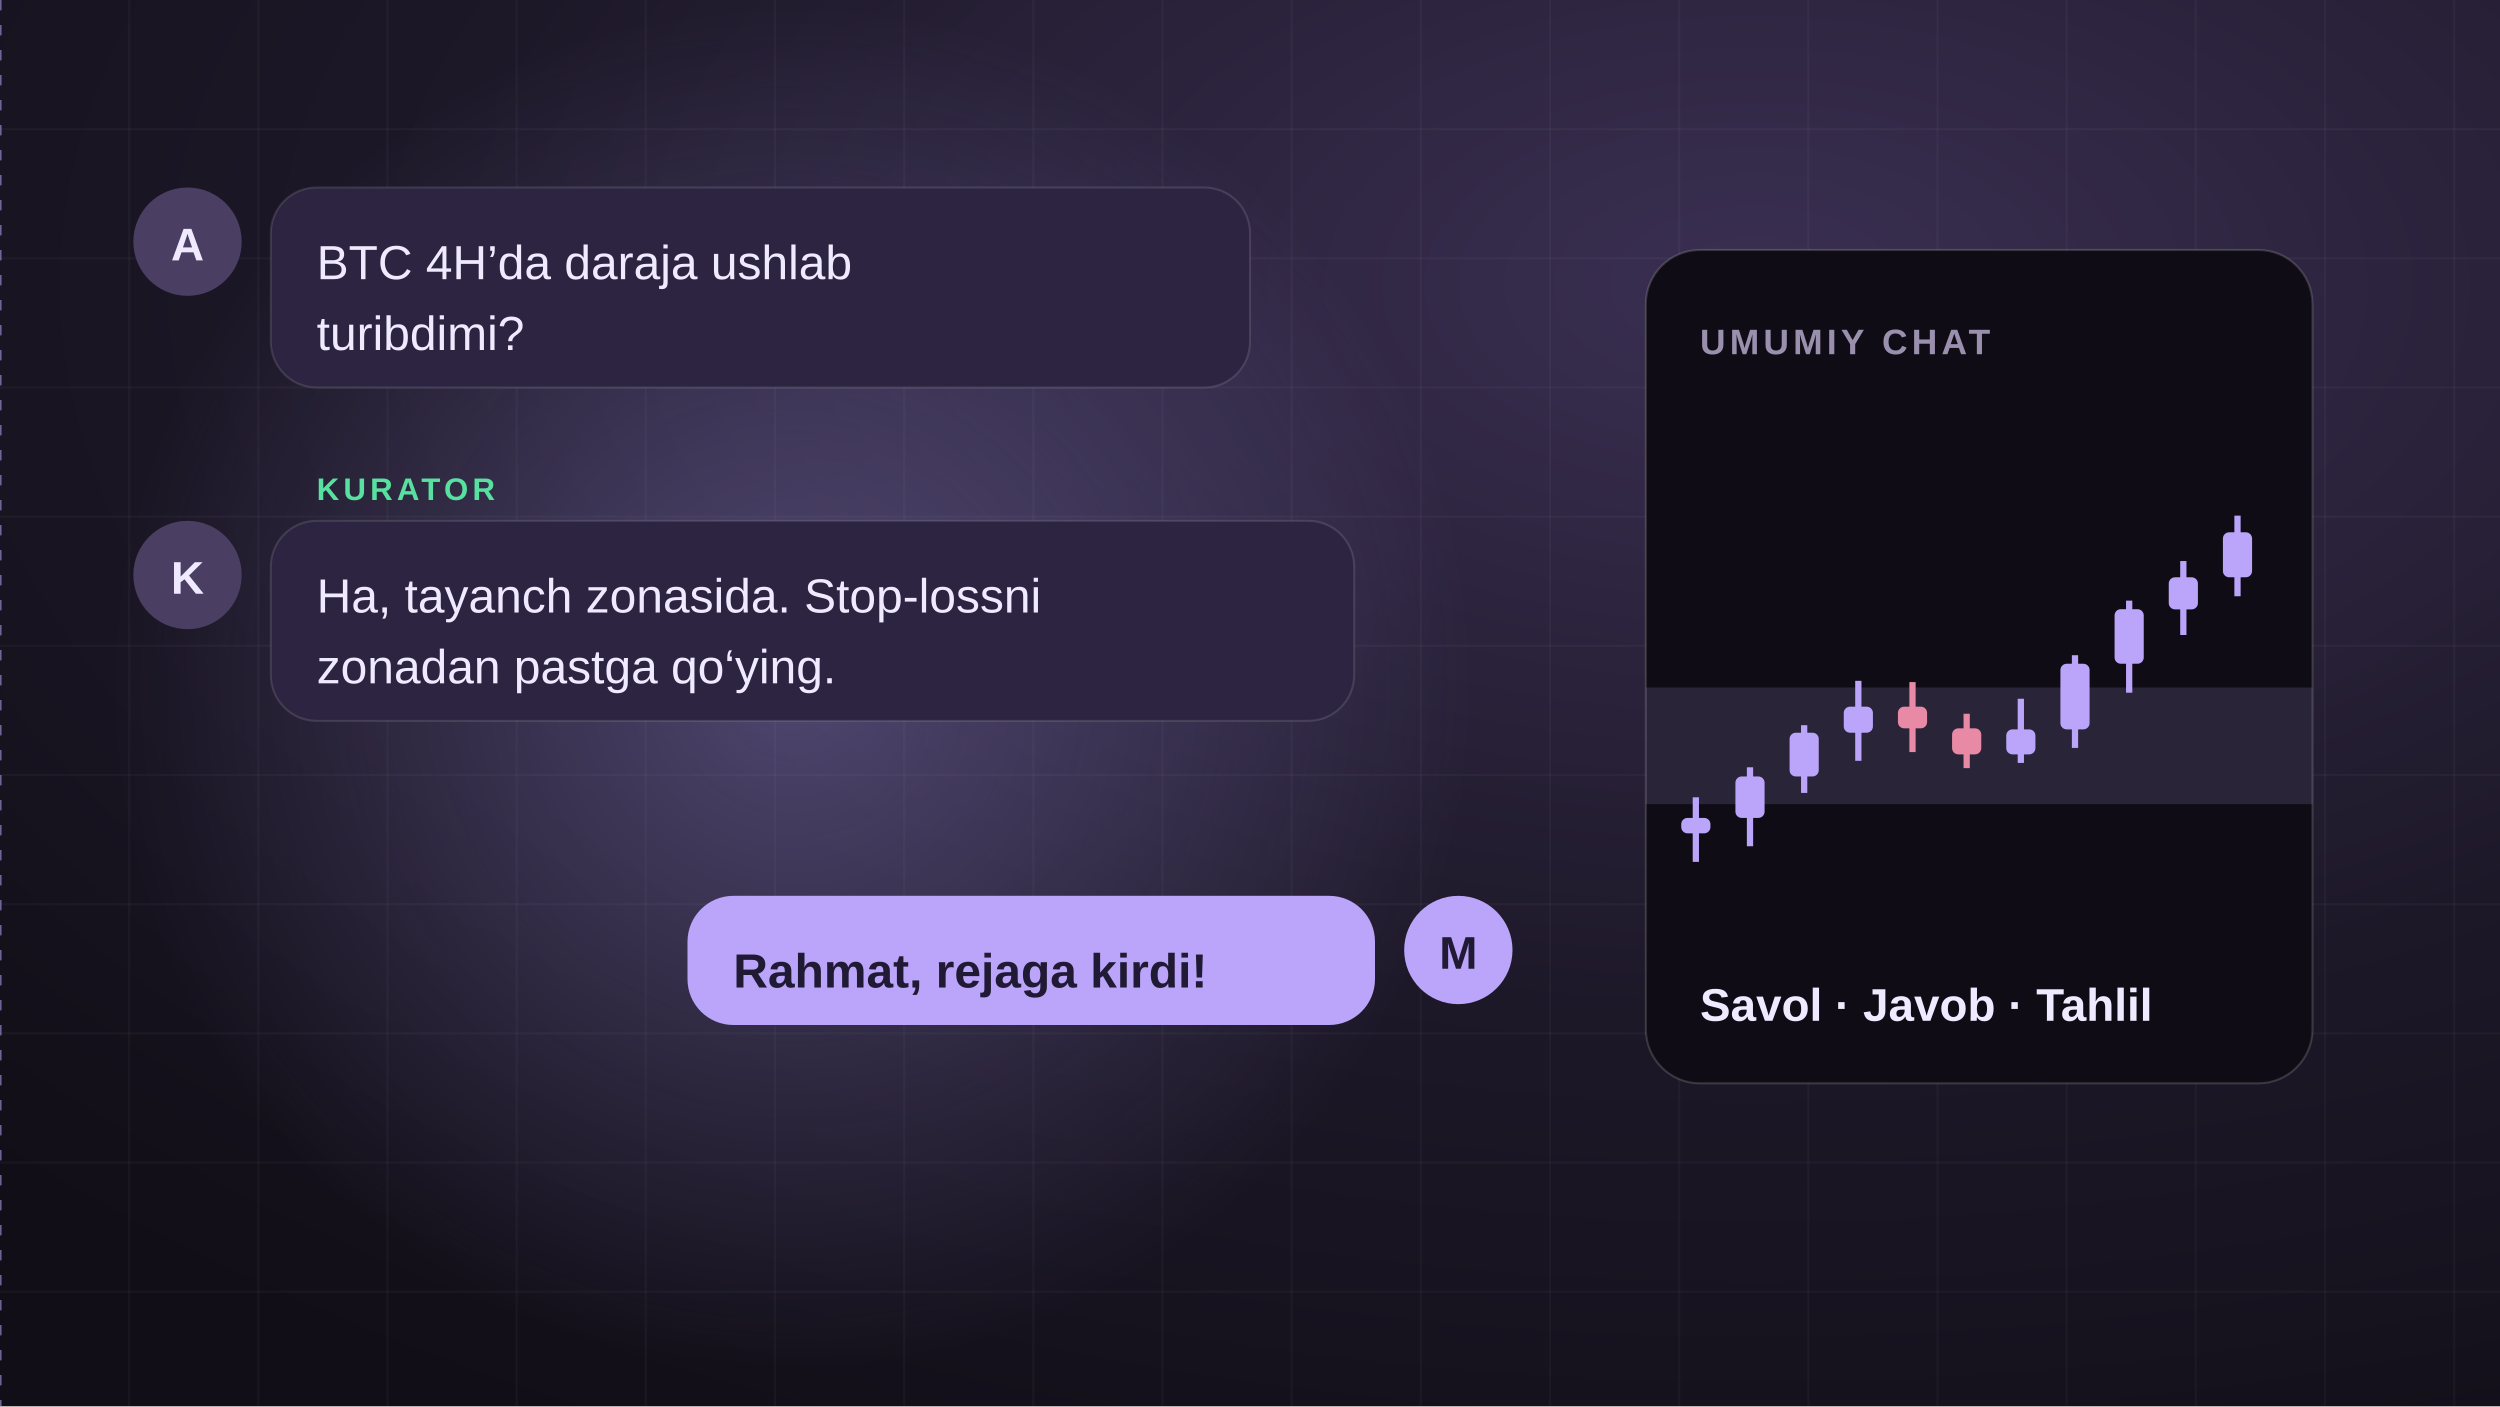
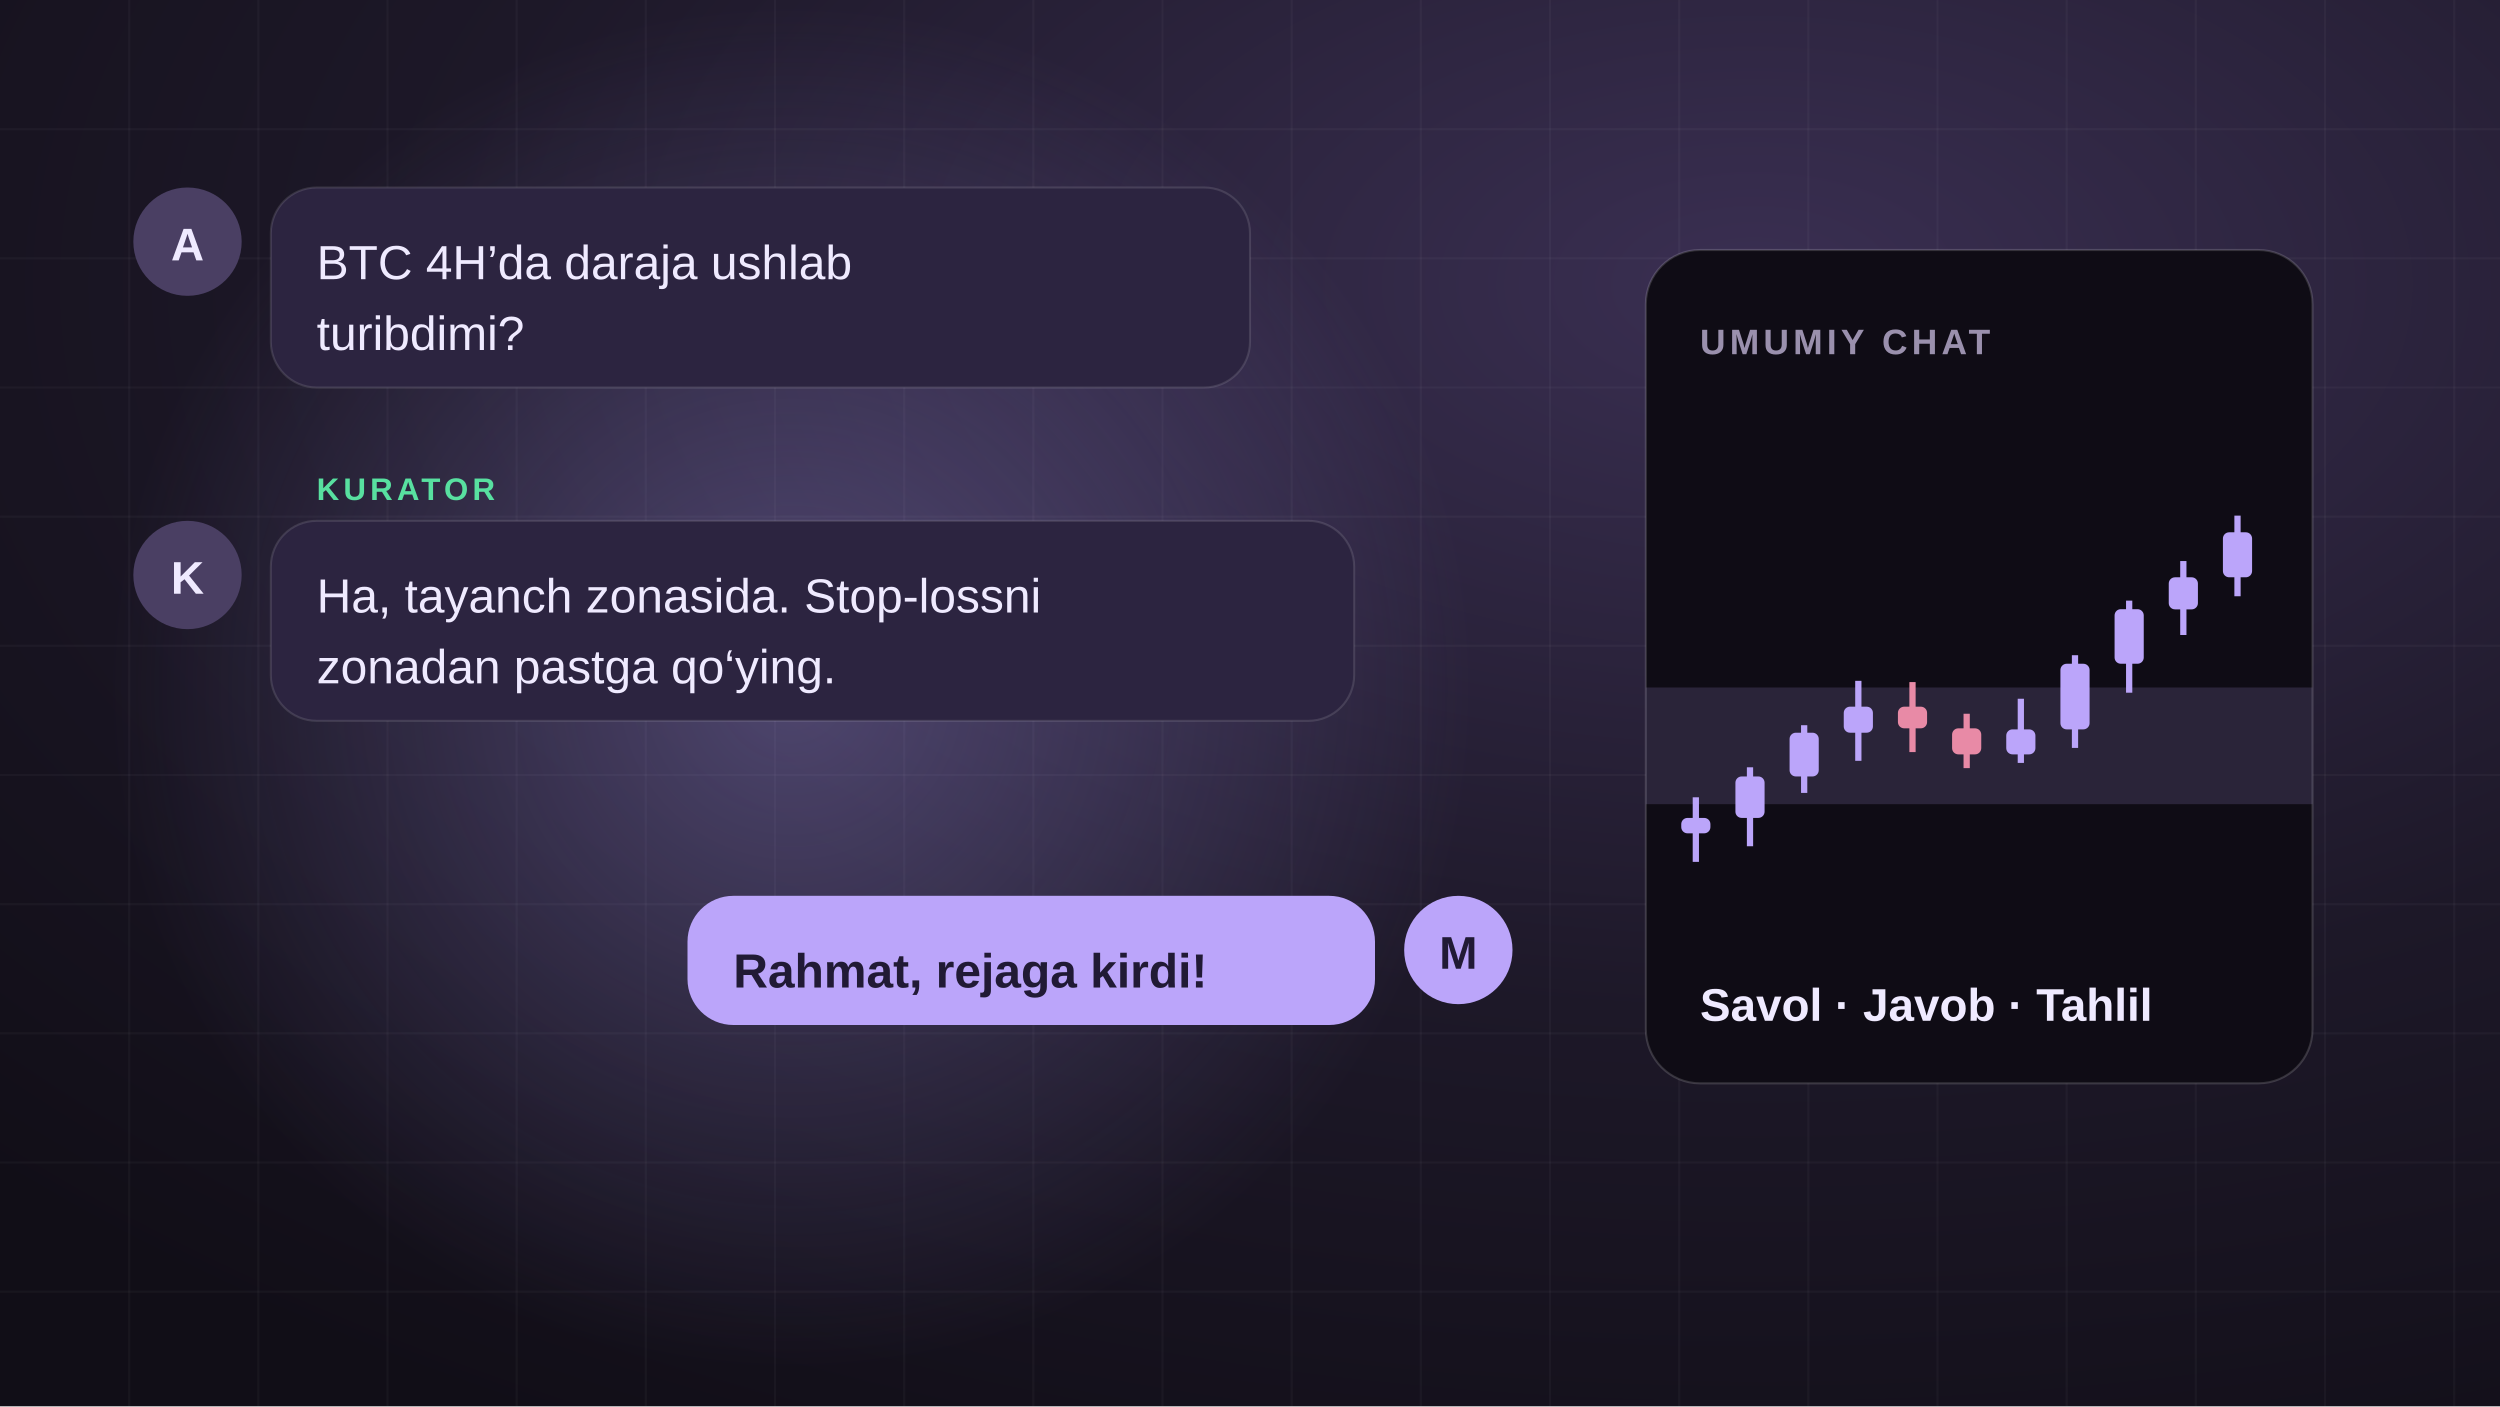
<svg xmlns="http://www.w3.org/2000/svg" width="1200" height="675" viewBox="0 0 1200 675">
  <style>
text{font-family:Arial,Helvetica,"Liberation Sans",sans-serif}
@keyframes grow{from{transform:scaleY(.05);opacity:0}to{transform:none;opacity:1}}
@keyframes live{0%,100%{transform:none}50%{transform:scaleY(1.4)}}
@keyframes flo{0%,100%{transform:translateY(0)}50%{transform:translateY(-6px)}}
@keyframes br{0%,100%{opacity:.7;transform:scale(1)}50%{opacity:1;transform:scale(1.1)}}
@keyframes march{to{stroke-dashoffset:-60}}
@keyframes draw{0%{stroke-dashoffset:1;opacity:1}38%{stroke-dashoffset:0}86%{stroke-dashoffset:0;opacity:1}96%{opacity:0}100%{stroke-dashoffset:1;opacity:0}}
@keyframes bob{0%,100%{transform:none}50%{transform:scaleY(.72)}}
@keyframes dp{0%,100%{transform:scale(1)}50%{transform:scale(1.18)}}
@keyframes hl{0%,100%{opacity:.35}50%{opacity:1}}
@keyframes rin{from{opacity:0;transform:translateX(-18px)}to{opacity:1;transform:none}}
@keyframes bobx{0%,100%{transform:none}50%{transform:scaleX(.78)}}
.row{animation:rin .8s cubic-bezier(.2,.8,.2,1) both}
.barx{transform-box:fill-box;animation:bobx 2.6s ease-in-out infinite}
.cd,.bar,.dot,.glow{transform-box:fill-box}
@keyframes form{0%{transform:scaleY(0);opacity:0}2%{opacity:1}9%{transform:scaleY(1);opacity:1}88%{transform:scaleY(1);opacity:1}96%,100%{transform:scaleY(1);opacity:0}}
.cd{animation:form 9s cubic-bezier(.25,.8,.25,1) infinite both}
@keyframes stream{to{transform:translateX(-640px)}}
.stream{animation:stream 8s linear infinite}
@keyframes scan{from{transform:translateX(-90px)}to{transform:translateX(1290px)}}
.scan{animation:scan 6.5s cubic-bezier(.45,0,.55,1) infinite}
.chip{animation:flo 4.5s ease-in-out infinite}
.glow{transform-origin:50% 50%;animation:br 6s ease-in-out infinite}
.dash{animation:march 3.2s linear infinite}
.draw{stroke-dasharray:1;stroke-dashoffset:1;animation:draw 8s cubic-bezier(.4,0,.2,1) .3s infinite}
.bar{transform-origin:50% 100%;animation:bob 2.4s ease-in-out infinite}
.dot{transform-origin:50% 50%;animation:dp 2.2s ease-in-out infinite}
.hl{animation:hl 2.2s ease-in-out infinite}
@keyframes needle{0%,100%{transform:rotate(-62deg)}45%{transform:rotate(58deg)}70%{transform:rotate(20deg)}}
.needle{transform-origin:240px 280px;animation:needle 3.6s cubic-bezier(.5,0,.5,1) infinite}
@media (prefers-reduced-motion:reduce){*{animation:none!important}.draw{stroke-dasharray:none;stroke-dashoffset:0}.scan,.mdot{display:none}}
</style>
  <clipPath id="vb">
    <rect width="1200" height="675" />
  </clipPath>
  <g clip-path="url(#vb)">
    <defs>
      <radialGradient id="bg" cx="70%" cy="20%" r="95%">
        <stop offset="0" stop-color="#3a2f52" />
        <stop offset=".55" stop-color="#1d1828" />
        <stop offset="1" stop-color="#110e17" />
      </radialGradient>
      <radialGradient id="glow" cx="50%" cy="50%" r="50%">
        <stop offset="0" stop-color="#a697eb" stop-opacity=".35" />
        <stop offset="1" stop-color="#a697eb" stop-opacity="0" />
      </radialGradient>
      <linearGradient id="scanG" x1="0" y1="0" x2="1" y2="0">
        <stop offset="0" stop-color="#bba5fa" stop-opacity="0" />
        <stop offset="1" stop-color="#bba5fa" stop-opacity=".2" />
      </linearGradient>
      <linearGradient id="fadeUp" x1="0" y1="0" x2="0" y2="1">
        <stop offset="0" stop-color="#bba5fa" stop-opacity=".35" />
        <stop offset="1" stop-color="#bba5fa" stop-opacity="0" />
      </linearGradient>
    </defs>
    <rect width="1200" height="675" fill="url(#bg)" />
    <line x1="62" y1="0" x2="62" y2="675" stroke="#fff" stroke-opacity=".035" />
    <line x1="124" y1="0" x2="124" y2="675" stroke="#fff" stroke-opacity=".035" />
    <line x1="186" y1="0" x2="186" y2="675" stroke="#fff" stroke-opacity=".035" />
    <line x1="248" y1="0" x2="248" y2="675" stroke="#fff" stroke-opacity=".035" />
    <line x1="310" y1="0" x2="310" y2="675" stroke="#fff" stroke-opacity=".035" />
    <line x1="372" y1="0" x2="372" y2="675" stroke="#fff" stroke-opacity=".035" />
    <line x1="434" y1="0" x2="434" y2="675" stroke="#fff" stroke-opacity=".035" />
    <line x1="496" y1="0" x2="496" y2="675" stroke="#fff" stroke-opacity=".035" />
    <line x1="558" y1="0" x2="558" y2="675" stroke="#fff" stroke-opacity=".035" />
    <line x1="620" y1="0" x2="620" y2="675" stroke="#fff" stroke-opacity=".035" />
    <line x1="682" y1="0" x2="682" y2="675" stroke="#fff" stroke-opacity=".035" />
    <line x1="744" y1="0" x2="744" y2="675" stroke="#fff" stroke-opacity=".035" />
    <line x1="806" y1="0" x2="806" y2="675" stroke="#fff" stroke-opacity=".035" />
    <line x1="868" y1="0" x2="868" y2="675" stroke="#fff" stroke-opacity=".035" />
    <line x1="930" y1="0" x2="930" y2="675" stroke="#fff" stroke-opacity=".035" />
    <line x1="992" y1="0" x2="992" y2="675" stroke="#fff" stroke-opacity=".035" />
    <line x1="1054" y1="0" x2="1054" y2="675" stroke="#fff" stroke-opacity=".035" />
    <line x1="1116" y1="0" x2="1116" y2="675" stroke="#fff" stroke-opacity=".035" />
    <line x1="1178" y1="0" x2="1178" y2="675" stroke="#fff" stroke-opacity=".035" />
    <line x1="0" y1="62" x2="1200" y2="62" stroke="#fff" stroke-opacity=".035" />
    <line x1="0" y1="124" x2="1200" y2="124" stroke="#fff" stroke-opacity=".035" />
    <line x1="0" y1="186" x2="1200" y2="186" stroke="#fff" stroke-opacity=".035" />
    <line x1="0" y1="248" x2="1200" y2="248" stroke="#fff" stroke-opacity=".035" />
    <line x1="0" y1="310" x2="1200" y2="310" stroke="#fff" stroke-opacity=".035" />
    <line x1="0" y1="372" x2="1200" y2="372" stroke="#fff" stroke-opacity=".035" />
    <line x1="0" y1="434" x2="1200" y2="434" stroke="#fff" stroke-opacity=".035" />
    <line x1="0" y1="496" x2="1200" y2="496" stroke="#fff" stroke-opacity=".035" />
    <line x1="0" y1="558" x2="1200" y2="558" stroke="#fff" stroke-opacity=".035" />
    <line x1="0" y1="620" x2="1200" y2="620" stroke="#fff" stroke-opacity=".035" />
    <circle class="glow" cx="380" cy="330" r="330" fill="url(#glow)" />
    <g transform="translate(130 90)">
      <g class="row" style="animation-delay:380ms">
        <circle cx="-40" cy="26" r="26" fill="#4a3f63" />
        <text x="-40" y="35" text-anchor="middle" font-size="22" font-weight="800" fill="#efeaff">A</text>
        <rect width="470" height="96" rx="22" fill="#2c2440" stroke="#fff" stroke-opacity="0.12" />
        <text x="22" y="44" font-size="23" font-weight="400" fill="#efeaff">BTC 4H’da daraja ushlab</text>
        <text x="22" y="78" font-size="23" font-weight="400" fill="#efeaff">turibdimi?</text>
      </g>
    </g>
    <g transform="translate(130 250)">
      <g class="row" style="animation-delay:700ms">
        <circle cx="-40" cy="26" r="26" fill="#4a3f63" />
        <text x="-40" y="35" text-anchor="middle" font-size="22" font-weight="800" fill="#efeaff">K</text>
        <rect width="520" height="96" rx="22" fill="#2c2440" stroke="#fff" stroke-opacity="0.12" />
        <text x="22" y="-10" font-size="15" font-weight="700" fill="#58e0a0" letter-spacing="2">KURATOR</text>
        <text x="22" y="44" font-size="23" font-weight="400" fill="#efeaff">Ha, tayanch zonasida. Stop-lossni</text>
        <text x="22" y="78" font-size="23" font-weight="400" fill="#efeaff">zonadan pastga qo‘ying.</text>
      </g>
    </g>
    <g transform="translate(330 430)">
      <g class="row" style="animation-delay:1060ms">
        <circle cx="370" cy="26" r="26" fill="#bba5fa" />
        <text x="370" y="35" text-anchor="middle" font-size="22" font-weight="800" fill="#211a35">M</text>
        <rect width="330" height="62" rx="22" fill="#bba5fa" stroke="#fff" stroke-opacity="0" />
        <text x="22" y="44" font-size="23" font-weight="700" fill="#211a35">Rahmat, rejaga kirdi!</text>
      </g>
    </g>
    <g transform="translate(790 120)">
      <rect width="320" height="400" rx="26" fill="#0f0c15" stroke="#fff" stroke-opacity=".16" />
      <text x="26" y="50" font-size="17" font-weight="700" fill="#9a90ad" letter-spacing="2">UMUMIY CHAT</text>
      <rect x="0" y="210" width="320" height="56" fill="#bba5fa" opacity=".16" />
      <g transform="translate(24 100)">
        <g class="cd" style="transform-origin:50% 55.9%;animation-duration:6.50s;animation-delay:0ms">
          <line x1="0" x2="0" y1="162.7" y2="193.7" stroke="#bba5fa" stroke-width="3" />
          <rect x="-7" y="172.6" width="14" height="7.4" rx="3" fill="#bba5fa" />
        </g>
        <g class="cd" style="transform-origin:50% 64.1%;animation-duration:6.50s;animation-delay:260ms">
          <line x1="26" x2="26" y1="148.3" y2="186.2" stroke="#bba5fa" stroke-width="3" />
          <rect x="19" y="152.7" width="14" height="19.9" rx="3" fill="#bba5fa" />
        </g>
        <g class="cd" style="transform-origin:50% 75.7%;animation-duration:6.50s;animation-delay:520ms">
          <line x1="52" x2="52" y1="128.1" y2="160.6" stroke="#bba5fa" stroke-width="3" />
          <rect x="45" y="131.7" width="14" height="21.0" rx="3" fill="#bba5fa" />
        </g>
        <g class="cd" style="transform-origin:50% 64.9%;animation-duration:6.50s;animation-delay:780ms">
          <line x1="78" x2="78" y1="106.8" y2="145.2" stroke="#bba5fa" stroke-width="3" />
          <rect x="71" y="119.2" width="14" height="12.5" rx="3" fill="#bba5fa" />
        </g>
        <g class="cd" style="transform-origin:50% 35.3%;animation-duration:6.50s;animation-delay:1040ms">
          <line x1="104" x2="104" y1="107.4" y2="141.0" stroke="#e88aa6" stroke-width="3" />
          <rect x="97" y="119.2" width="14" height="10.4" rx="3" fill="#e88aa6" />
        </g>
        <g class="cd" style="transform-origin:50% 26.8%;animation-duration:6.50s;animation-delay:1300ms">
          <line x1="130" x2="130" y1="122.6" y2="148.7" stroke="#e88aa6" stroke-width="3" />
          <rect x="123" y="129.6" width="14" height="12.5" rx="3" fill="#e88aa6" />
        </g>
        <g class="cd" style="transform-origin:50% 86.8%;animation-duration:6.50s;animation-delay:1560ms">
          <line x1="156" x2="156" y1="115.4" y2="146.2" stroke="#bba5fa" stroke-width="3" />
          <rect x="149" y="130.1" width="14" height="12.0" rx="3" fill="#bba5fa" />
        </g>
        <g class="cd" style="transform-origin:50% 80.1%;animation-duration:6.50s;animation-delay:1820ms">
          <line x1="182" x2="182" y1="94.5" y2="139.0" stroke="#bba5fa" stroke-width="3" />
          <rect x="175" y="98.6" width="14" height="31.5" rx="3" fill="#bba5fa" />
        </g>
        <g class="cd" style="transform-origin:50% 68.4%;animation-duration:6.50s;animation-delay:2080ms">
          <line x1="208" x2="208" y1="68.3" y2="112.5" stroke="#bba5fa" stroke-width="3" />
          <rect x="201" y="72.4" width="14" height="26.2" rx="3" fill="#bba5fa" />
        </g>
        <g class="cd" style="transform-origin:50% 65.1%;animation-duration:6.50s;animation-delay:2340ms">
          <line x1="234" x2="234" y1="49.3" y2="84.8" stroke="#bba5fa" stroke-width="3" />
          <rect x="227" y="57.1" width="14" height="15.4" rx="3" fill="#bba5fa" />
        </g>
        <g class="cd" style="transform-origin:50% 76.5%;animation-duration:6.50s;animation-delay:2600ms">
          <line x1="260" x2="260" y1="27.5" y2="66.2" stroke="#bba5fa" stroke-width="3" />
          <rect x="253" y="35.5" width="14" height="21.6" rx="3" fill="#bba5fa" />
        </g>
      </g>
      <text x="26" y="370" font-size="22" font-weight="700" fill="#efeaff">Savol · Javob · Tahlil</text>
    </g>
-     <g class="scan">
-       <rect x="-70" y="0" width="70" height="675" fill="url(#scanG)" />
-       <line x1="0" y1="0" x2="0" y2="675" stroke="#bba5fa" stroke-opacity=".55" stroke-width="1.5" stroke-dasharray="5 7" />
-     </g>
  </g>
</svg>
